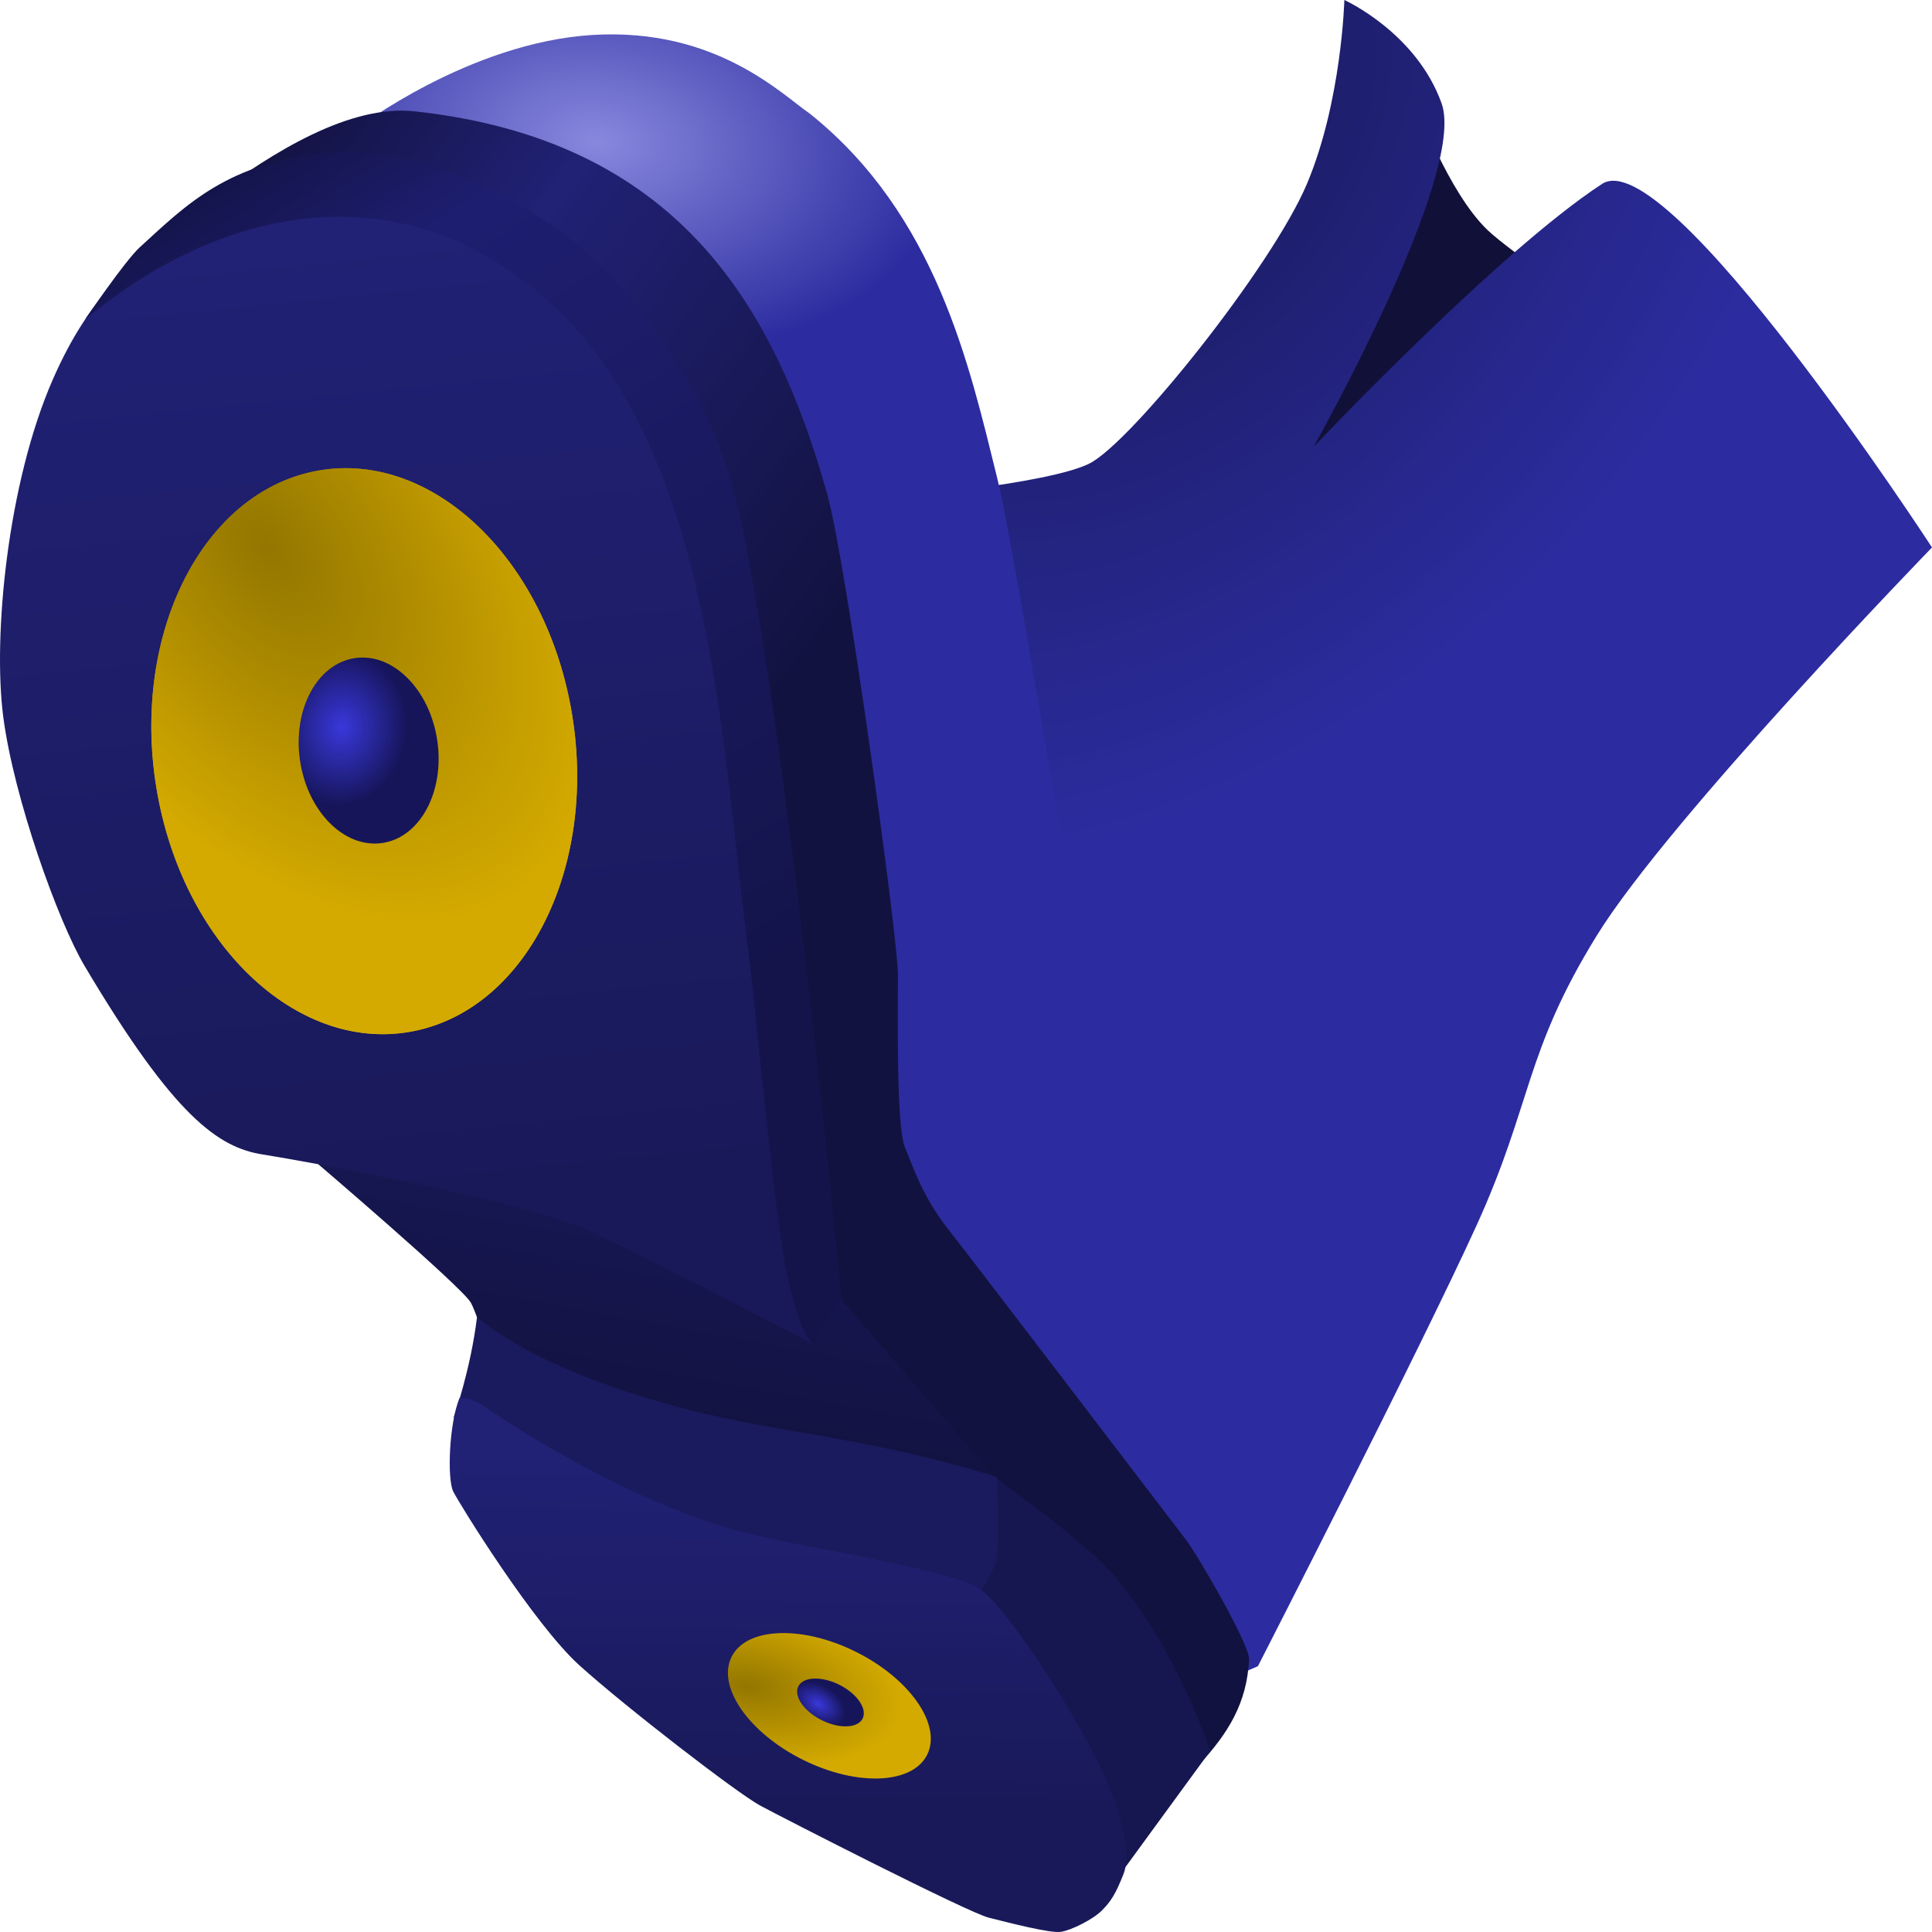
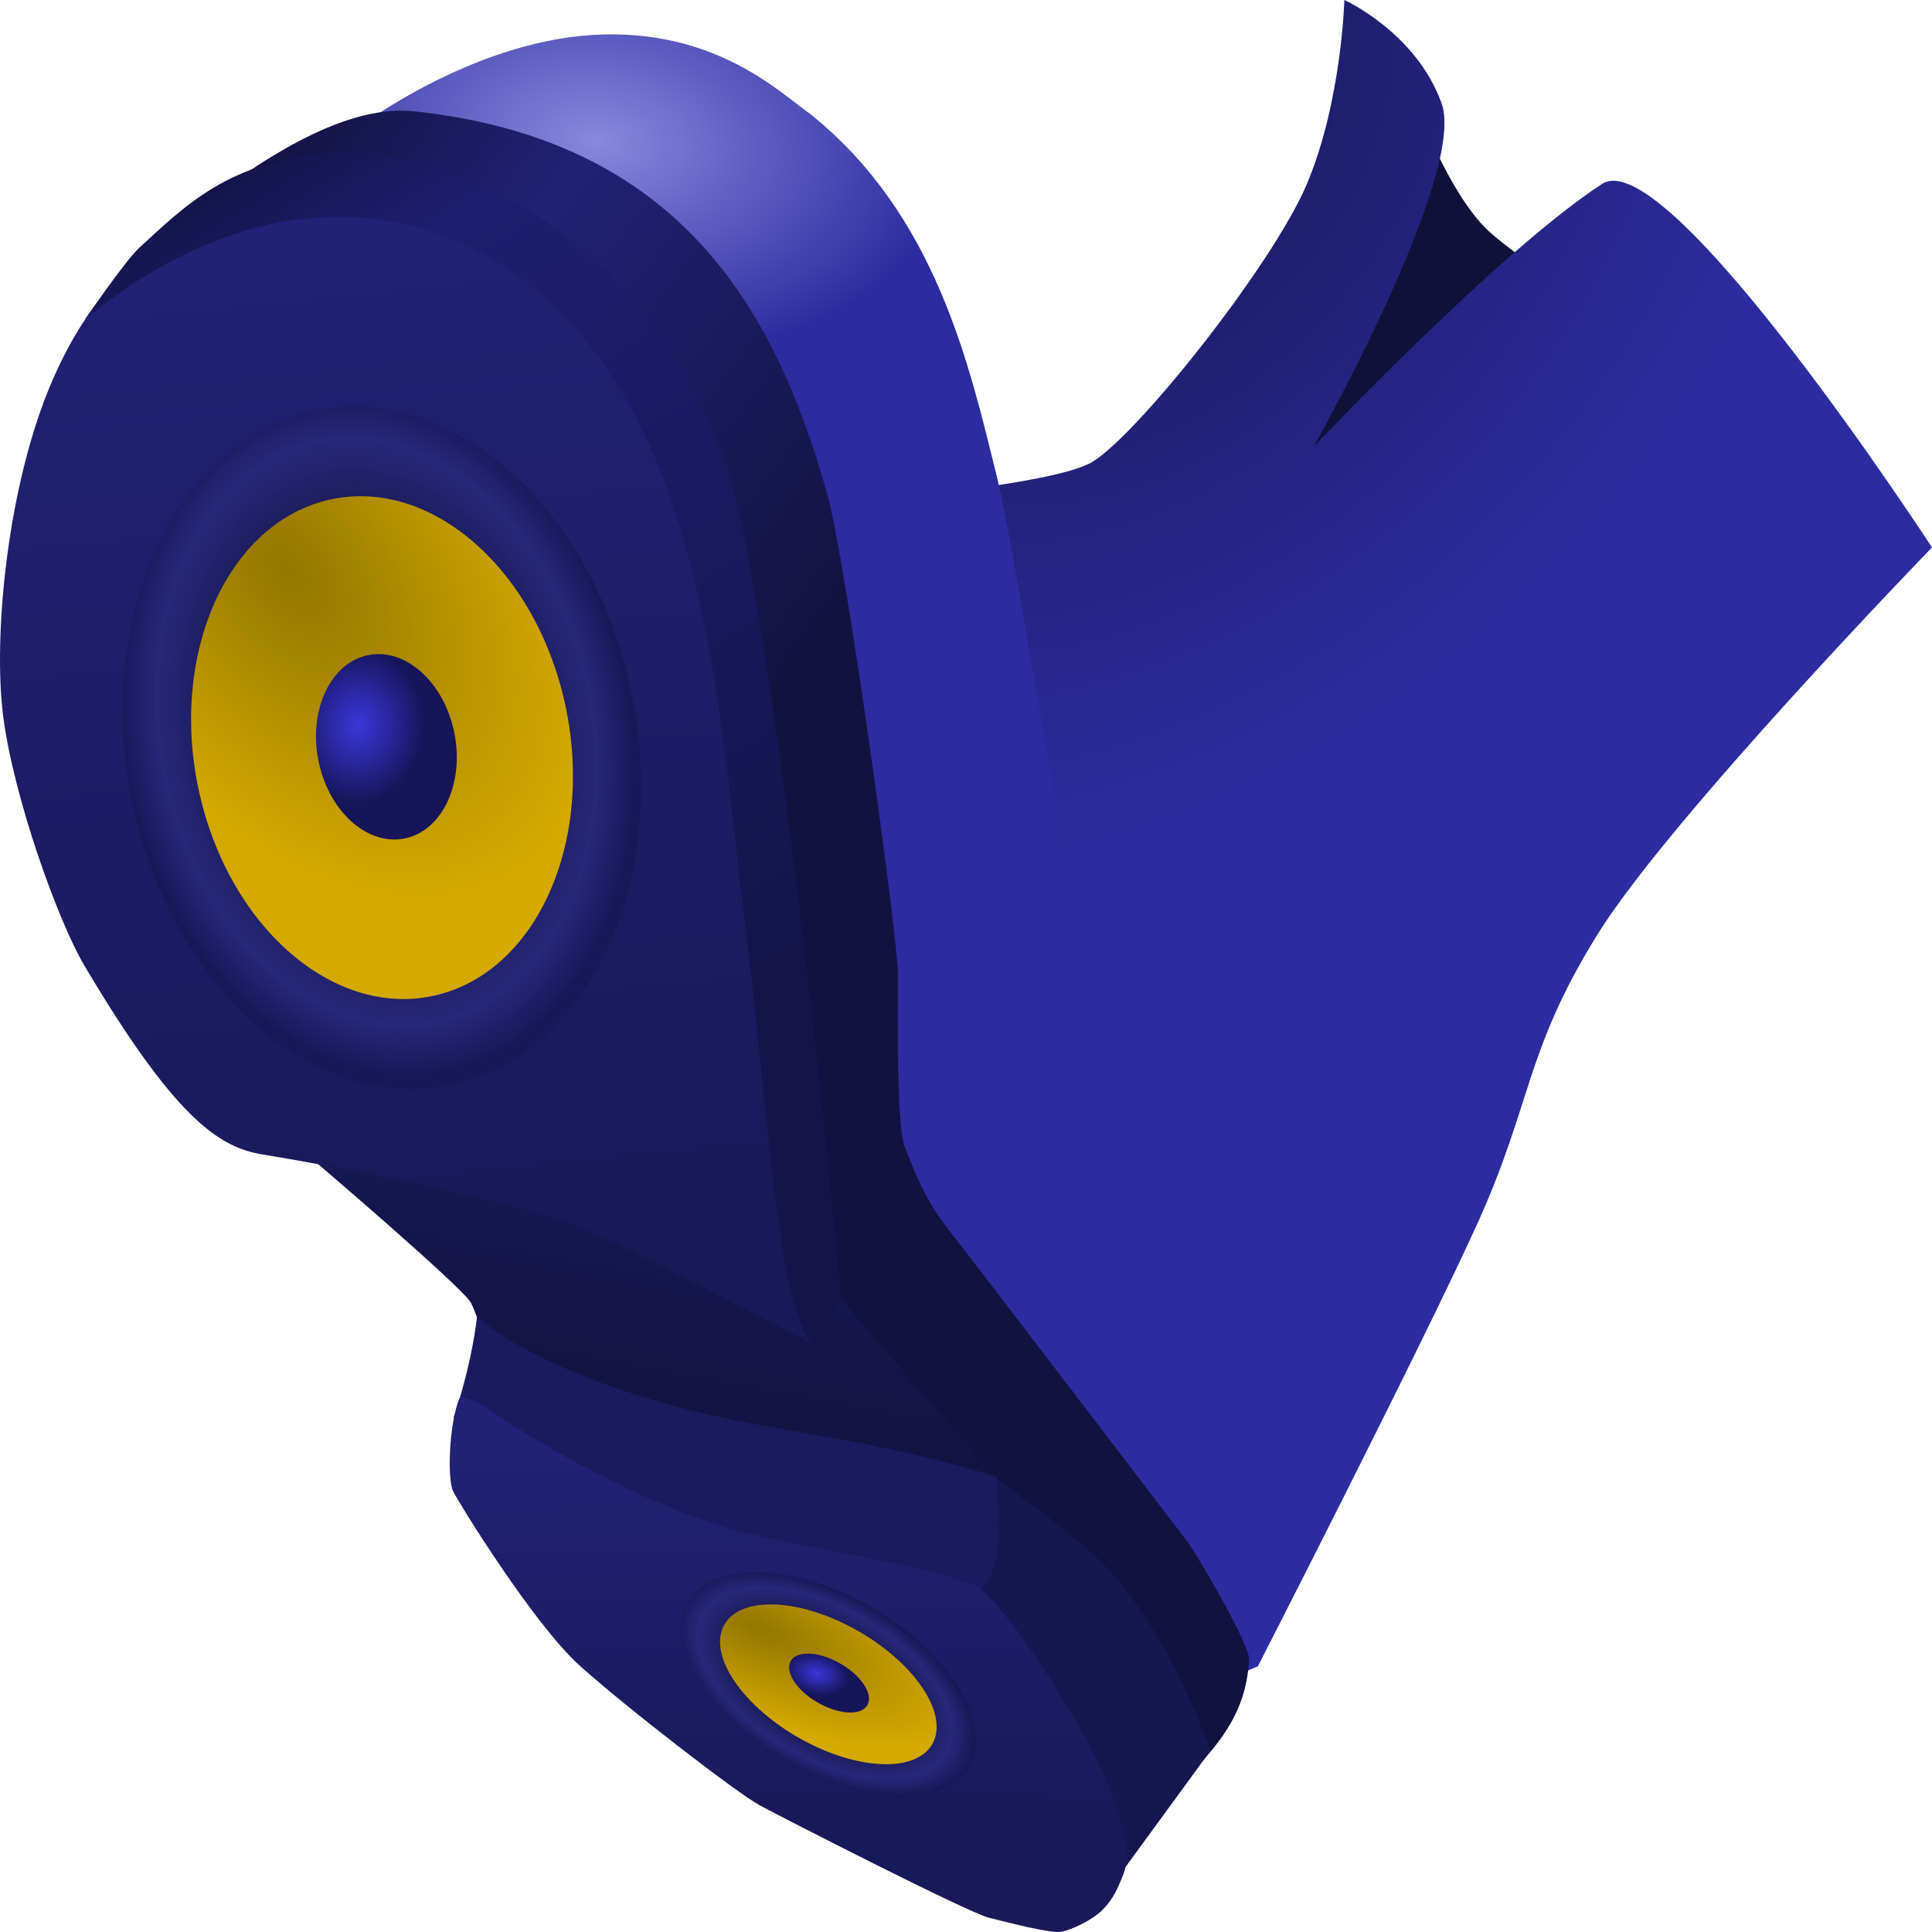
<svg xmlns="http://www.w3.org/2000/svg" xmlns:xlink="http://www.w3.org/1999/xlink" id="svg2" version="1.1" width="256" height="256">
  <defs id="defs6">
+     <linearGradient id="linearGradient4084">
+       <stop id="stop4086" offset="0" style="stop-color:#3434e4;stop-opacity:1;" />
+       <stop style="stop-color:#1d1d5d;stop-opacity:1;" offset="0.67" id="stop4090" />
+       <stop id="stop4092" offset="0.855" style="stop-color:#27277b;stop-opacity:1;" />
+       <stop id="stop4088" offset="1" style="stop-color:#181858;stop-opacity:1;" />
+     </linearGradient>
+     <linearGradient id="linearGradient4074">
+       <stop id="stop4076" offset="0" style="stop-color:#10105e;stop-opacity:1;" />
+       <stop id="stop4078" offset="1" style="stop-color:#3434e4;stop-opacity:1;" />
+     </linearGradient>
    <linearGradient id="linearGradient3875">
      <stop style="stop-color:#3c0000;stop-opacity:1;" offset="0" id="stop3877" />
      <stop id="stop3893" offset="0.125" style="stop-color:#8c0000;stop-opacity:1;" />
      <stop style="stop-color:#a80000;stop-opacity:1;" offset="0.25" id="stop3879" />
      <stop id="stop3881" offset="0.323" style="stop-color:#8c0000;stop-opacity:1;" />
      <stop style="stop-color:#b00000;stop-opacity:1;" offset="0.5" id="stop3883" />
      <stop style="stop-color:#8c0000;stop-opacity:1;" offset="0.57" id="stop3885" />
      <stop id="stop3887" offset="0.75" style="stop-color:#b80000;stop-opacity:1;" />
      <stop style="stop-color:#8c0000;stop-opacity:1;" offset="0.82" id="stop3889" />
      <stop id="stop3891" offset="1" style="stop-color:#c40000;stop-opacity:1;" />
    </linearGradient>
    <linearGradient id="linearGradient3838">
      <stop style="stop-color:#ffffff;stop-opacity:1;" offset="0" id="stop3841" />
      <stop id="stop3865" offset="0.33" style="stop-color:#ffffff;stop-opacity:1;" />
      <stop style="stop-color:#c0c0c0;stop-opacity:1;" offset="1" id="stop3843" />
    </linearGradient>
    <linearGradient id="linearGradient3829">
      <stop id="stop3855" offset="0" style="stop-color:#3c0000;stop-opacity:1;" />
      <stop id="stop3853" offset="0.25" style="stop-color:#a80000;stop-opacity:1;" />
      <stop style="stop-color:#8c0000;stop-opacity:1;" offset="0.323" id="stop3859" />
      <stop id="stop3851" offset="0.5" style="stop-color:#b00000;stop-opacity:1;" />
      <stop id="stop3847" offset="0.57" style="stop-color:#8c0000;stop-opacity:1;" />
      <stop style="stop-color:#b80000;stop-opacity:1;" offset="0.75" id="stop3849" />
      <stop id="stop3863" offset="0.82" style="stop-color:#8c0000;stop-opacity:1;" />
      <stop style="stop-color:#c40000;stop-opacity:1;" offset="1" id="stop3834" />
    </linearGradient>
    <linearGradient id="linearGradient3835">
      <stop style="stop-color:#171753;stop-opacity:1;" offset="0" id="stop3837" />
      <stop style="stop-color:#101039;stop-opacity:1;" offset="1" id="stop3839" />
    </linearGradient>
    <linearGradient id="linearGradient3825">
      <stop style="stop-color:#14144b;stop-opacity:1;" offset="0" id="stop3827" />
      <stop id="stop3833" offset="0.163" style="stop-color:#1e1e71;stop-opacity:1;" />
      <stop style="stop-color:#14144b;stop-opacity:1;" offset="1" id="stop3829" />
    </linearGradient>
    <linearGradient id="linearGradient3813">
      <stop style="stop-color:#121240;stop-opacity:1;" offset="0" id="stop3815" />
      <stop id="stop3821" offset="0.358" style="stop-color:#212176;stop-opacity:1;" />
      <stop style="stop-color:#121240;stop-opacity:1;" offset="1" id="stop3817" />
    </linearGradient>
    <linearGradient id="linearGradient3807">
      <stop id="stop3809" offset="0" style="stop-color:#19195a;stop-opacity:1;" />
      <stop id="stop3811" offset="1" style="stop-color:#212176;stop-opacity:1;" />
    </linearGradient>
    <linearGradient id="linearGradient3920">
      <stop id="stop3922" offset="0" style="stop-color:#ffffff;stop-opacity:0;" />
      <stop style="stop-color:#ffffff;stop-opacity:0.225;" offset="0.191" id="stop3926" />
      <stop id="stop3924" offset="1" style="stop-color:#ffffff;stop-opacity:0;" />
    </linearGradient>
    <linearGradient id="linearGradient3860">
      <stop id="stop3862" offset="0" style="stop-color:#2c2ca0;stop-opacity:1;" />
      <stop id="stop3864" offset="1" style="stop-color:#2c2ca0;stop-opacity:0;" />
    </linearGradient>
    <linearGradient id="linearGradient3852">
      <stop style="stop-color:#19195a;stop-opacity:1;" offset="0" id="stop3854" />
      <stop style="stop-color:#2c2ca0;stop-opacity:1;" offset="1" id="stop3856" />
    </linearGradient>
    <linearGradient id="linearGradient3836">
      <stop style="stop-color:#937600;stop-opacity:1;" offset="0" id="stop3838" />
      <stop style="stop-color:#d4aa00;stop-opacity:1;" offset="1" id="stop3840" />
    </linearGradient>
    <linearGradient id="linearGradient3828">
      <stop style="stop-color:#3434e4;stop-opacity:1;" offset="0" id="stop3830" />
      <stop style="stop-color:#10105e;stop-opacity:1;" offset="1" id="stop3832" />
    </linearGradient>
    <linearGradient id="linearGradient3801">
      <stop id="stop3803" offset="0" style="stop-color:#9f9fff;stop-opacity:0.27;" />
      <stop id="stop3805" offset="1" style="stop-color:#2c2ca0;stop-opacity:0;" />
    </linearGradient>
    <linearGradient id="linearGradient3783">
      <stop style="stop-color:#8888de;stop-opacity:1;" offset="0" id="stop3785" />
      <stop style="stop-color:#2c2ca0;stop-opacity:1;" offset="1" id="stop3787" />
    </linearGradient>
    <radialGradient xlink:href="#linearGradient3783" id="radialGradient3789" cx="163.082" cy="64.23" fx="163.082" fy="64.23" r="77.024" gradientTransform="matrix(0.6003585,0.05493508,-0.03377091,0.3690656,36.86695,138.2685)" gradientUnits="userSpaceOnUse" />
    <radialGradient xlink:href="#linearGradient3801" id="radialGradient3799" cx="245.637" cy="183.656" fx="245.637" fy="183.656" r="77.024" gradientTransform="matrix(1,0,0,1.495826,0,-80.18317)" gradientUnits="userSpaceOnUse" />
-     <radialGradient xlink:href="#linearGradient3828" id="radialGradient3834" cx="139.26" cy="204.944" fx="139.26" fy="204.944" r="29.014" gradientTransform="matrix(-0.9166396,-0.1719097,0.2543516,-0.8612486,208.9047,391.2718)" gradientUnits="userSpaceOnUse" />
-     <radialGradient xlink:href="#linearGradient3836" id="radialGradient3842" cx="136.547" cy="178.927" fx="136.547" fy="178.927" r="29.014" gradientTransform="matrix(1.060137,-0.4774352,0.9548657,1.44209,-181.134,-16.60405)" gradientUnits="userSpaceOnUse" />
    <radialGradient xlink:href="#linearGradient3836" id="radialGradient3848" gradientUnits="userSpaceOnUse" gradientTransform="matrix(1.386558,0.7135972,0.0049146,1.046156,-52.11834,-106.4732)" cx="128.529" cy="193.252" fx="128.529" fy="193.252" r="29.014" />
    <radialGradient xlink:href="#linearGradient3828" id="radialGradient3850" gradientUnits="userSpaceOnUse" gradientTransform="matrix(-1.237069,-0.0303833,0.08133225,-1.376683,288.7591,475.8085)" cx="140.97" cy="197.628" fx="140.97" fy="197.628" r="29.014" />
    <radialGradient xlink:href="#linearGradient3852" id="radialGradient3858" cx="286.465" cy="87.595" fx="286.465" fy="87.595" r="136.855" gradientTransform="matrix(0.4285355,0.4027692,-0.5547529,0.5902421,128.7954,2.812087)" gradientUnits="userSpaceOnUse" />
    <linearGradient xlink:href="#linearGradient3807" id="linearGradient3885" x1="155.121" y1="390.779" x2="155.84" y2="343.833" gradientUnits="userSpaceOnUse" />
    <linearGradient xlink:href="#linearGradient3807" id="linearGradient3904" x1="106.686" y1="310.909" x2="93.521" y2="180.275" gradientUnits="userSpaceOnUse" />
    <linearGradient xlink:href="#linearGradient3813" id="linearGradient3819" x1="83.906" y1="174.974" x2="164.741" y2="235.366" gradientUnits="userSpaceOnUse" />
    <linearGradient xlink:href="#linearGradient3825" id="linearGradient3831" x1="73.315" y1="181.96" x2="141.026" y2="289.46" gradientUnits="userSpaceOnUse" />
    <linearGradient xlink:href="#linearGradient3835" id="linearGradient3841" x1="149.68" y1="313.633" x2="141.841" y2="355.883" gradientUnits="userSpaceOnUse" />
    <linearGradient xlink:href="#linearGradient3838" id="linearGradient3845" x1="655.363" y1="231.459" x2="655.363" y2="355.28" gradientUnits="userSpaceOnUse" />
    <radialGradient xlink:href="#linearGradient3875" id="radialGradient3873" gradientUnits="userSpaceOnUse" gradientTransform="matrix(2.096255,-1.7297164e-8,1.7424412e-8,2.111676,110.6974,-148.6635)" cx="2.196" cy="132.017" fx="2.196" fy="132.017" r="514.5" />
    <radialGradient xlink:href="#linearGradient3828-1" id="radialGradient4007" gradientUnits="userSpaceOnUse" gradientTransform="matrix(-0.9166396,-0.1719097,0.2543516,-0.8612486,208.9047,391.2718)" cx="139.26" cy="204.944" fx="139.26" fy="204.944" r="29.014" />
    <linearGradient id="linearGradient3828-1">
      <stop style="stop-color:#3434e4;stop-opacity:1;" offset="0" id="stop3830-7" />
      <stop style="stop-color:#10105e;stop-opacity:1;" offset="1" id="stop3832-4" />
    </linearGradient>
    <radialGradient xlink:href="#linearGradient3836-0" id="radialGradient4005" gradientUnits="userSpaceOnUse" gradientTransform="matrix(1.060137,-0.4774352,0.9548657,1.44209,-181.134,-16.60405)" cx="136.547" cy="178.927" fx="136.547" fy="178.927" r="29.014" />
    <linearGradient id="linearGradient3836-0">
      <stop style="stop-color:#937600;stop-opacity:1;" offset="0" id="stop3838-9" />
      <stop style="stop-color:#d4aa00;stop-opacity:1;" offset="1" id="stop3840-4" />
    </linearGradient>
-     <radialGradient r="29.014" fy="178.927" fx="136.547" cy="178.927" cx="136.547" gradientTransform="matrix(1.060137,-0.4774352,0.9548657,1.44209,-181.134,-16.60405)" gradientUnits="userSpaceOnUse" id="radialGradient4029" xlink:href="#linearGradient3836-0" />
-     <radialGradient xlink:href="#linearGradient3828-1" id="radialGradient4058" gradientUnits="userSpaceOnUse" gradientTransform="matrix(-0.9166396,-0.1719097,0.2543516,-0.8612486,208.9047,391.2718)" cx="139.26" cy="204.944" fx="139.26" fy="204.944" r="29.014" />
-     <radialGradient xlink:href="#linearGradient3828" id="radialGradient4060" gradientUnits="userSpaceOnUse" gradientTransform="matrix(-0.9166396,-0.1719097,0.2543516,-0.8612486,208.9047,391.2718)" cx="139.26" cy="204.944" fx="139.26" fy="204.944" r="29.014" />
+     <radialGradient xlink:href="#linearGradient4084" id="radialGradient4064" gradientUnits="userSpaceOnUse" gradientTransform="matrix(0.9902272,-0.00282956,0.00501866,1.07207,10.74804,-9.229677)" cx="132.016" cy="195.115" fx="132.016" fy="195.115" r="29.014" />
+     <radialGradient xlink:href="#linearGradient3836" id="radialGradient4096" gradientUnits="userSpaceOnUse" gradientTransform="matrix(1.060137,-0.4774352,0.9548657,1.44209,-181.134,-16.60405)" cx="136.547" cy="178.927" fx="136.547" fy="178.927" r="29.014" />
+     <radialGradient xlink:href="#linearGradient3828" id="radialGradient4098" gradientUnits="userSpaceOnUse" gradientTransform="matrix(-0.9166396,-0.1719097,0.2543516,-0.8612486,208.9047,391.2718)" cx="139.26" cy="204.944" fx="139.26" fy="204.944" r="29.014" />
+     <radialGradient xlink:href="#linearGradient4084" id="radialGradient4106" gradientUnits="userSpaceOnUse" gradientTransform="matrix(1.060952,-0.00702518,0.0084299,1.072604,0.7457424,-8.779962)" cx="132.016" cy="195.115" fx="132.016" fy="195.115" r="29.014" />
+     <radialGradient xlink:href="#linearGradient3836" id="radialGradient4108" gradientUnits="userSpaceOnUse" gradientTransform="matrix(1.257356,-0.5462448,0.7164804,1.929956,-166.4161,-96.05416)" cx="147.336" cy="183.633" fx="147.336" fy="183.633" r="29.014" />
+     <radialGradient xlink:href="#linearGradient3828" id="radialGradient4110" gradientUnits="userSpaceOnUse" gradientTransform="matrix(-0.9456864,0.01081724,-0.2685504,-0.7751016,321.7782,350.1697)" cx="126.482" cy="208.834" fx="126.482" fy="208.834" r="29.014" />
+     <radialGradient xlink:href="#linearGradient4084" id="radialGradient4112" gradientUnits="userSpaceOnUse" gradientTransform="matrix(0.9902272,-0.00282956,0.00501866,1.07207,10.74804,-9.229677)" cx="132.048" cy="194.356" fx="132.048" fy="194.356" r="29.014" />
  </defs>
  <g style="display:none" id="g3867">
    <rect y="-782" x="-63.445" height="1820" width="1024" id="rect3869" style="fill:url(#radialGradient3873);fill-opacity:1;stroke:none" />
  </g>
  <g id="layer9" style="display:none">
    <rect style="fill:none;stroke:none" id="rect3058" width="1024" height="500" x="-63.445" y="-122" />
  </g>
  <g id="layer7" />
  <g id="layer6">
    <path style="fill:#101039;fill-opacity:1;stroke:none" d="m 187.625,13.75 c 0,0 4.25,11.75 9.5,16.75 5.838,5.56 45.75,31.625 45.75,31.625 L 165,115 141.5,88 z" id="path3867" />
  </g>
  <g id="layer2" style="display:inline" transform="translate(-53.52939,-152.1738)">
    <path style="fill:url(#radialGradient3858);fill-opacity:1;stroke:none" d="m 226.708,176.529 c -4.607,10.931 -23.296,34.315 -28.838,37.069 -10.591,5.264 -78.633,8.292 -78.633,8.292 l 91.151,155.276 9.821,-4.209 c 0,0 21.629,-42.258 28.994,-58.456 7.365,-16.198 6.32,-22.817 15.9,-38.347 9.58,-15.53 44.427,-51.441 44.427,-51.441 0,0 -35.039,-53.845 -43.725,-48.168 -13.869,9.065 -38.217,34.836 -38.217,34.836 0,0 20.327,-36.081 16.963,-45.502 -3.365,-9.421 -12.888,-13.706 -12.888,-13.706 0,0 -0.348,13.424 -4.954,24.355 z" id="path2990" />
  </g>
  <g id="layer3" style="display:inline" transform="translate(-53.52939,-152.1738)">
    <path style="fill:url(#radialGradient3789);fill-opacity:1;stroke:none" d="m 100.802,169.205 c 0,0 14.88,-11.408 31.249,-12.4 16.369,-0.992 25.131,7.936 28.769,10.416 16.787,13.404 21.169,33.458 24.801,48.114 2.047,8.261 7.278,41.325 9.59,53.404 2.037,10.645 21,26.293 -14.219,45.799 -43.975,24.354 -80.189,-145.333 -80.189,-145.333 z" id="path2993" />
  </g>
  <g id="layer4" style="display:inline" transform="translate(-53.52939,-152.1738)">
    <path style="fill:url(#linearGradient3819);fill-opacity:1;stroke:none" d="m 212.375,386.051 c 0,0 -93.332,-83.649 -111.175,-118.153 -7.604,-14.705 -19.416,-89.717 -19.416,-89.717 7.975,-5.864 18.038,-12.198 26.721,-11.252 34.692,3.782 47.611,25.617 54.65,50.768 2.476,8.848 9.353,58.69 9.353,63.6 0,4.91 -0.234,20.109 0.935,22.915 1.169,2.806 2.338,6.547 5.846,10.99 3.507,4.443 29.696,38.815 31.332,40.919 1.637,2.104 8.505,14.031 8.418,15.9 -0.269,5.781 -2.723,9.783 -6.664,14.029 z" id="path3777" />
    <path style="fill:url(#linearGradient3841);fill-opacity:1;stroke:none;display:inline" d="m 94.879,305.733 c 0,0 19.875,16.952 21.044,19.057 1.169,2.104 4.91,14.672 4.91,14.672 0,0 21.278,12.159 30.163,12.86 8.885,0.701 35.215,-3.363 35.215,-3.363 l -22.635,-26.297 c 0,0 -22.821,-21.543 -39.423,-23.18 -16.602,-1.637 -29.276,6.251 -29.276,6.251 z" id="path3779" />
    <path style="fill:url(#linearGradient3904);fill-opacity:1;stroke:none" d="m 103.505,177.836 c -11.139,-1.079 -16.096,-1.564 -22.94,2.607 -8.966,5.463 -15.031,10.547 -20.057,22.057 -5.962,13.651 -7.95,33.904 -6.547,44.66 1.403,10.756 7.248,27.054 10.756,32.969 11.925,20.109 17.771,24.084 23.616,25.019 5.846,0.935 34.84,6.079 44.193,10.522 9.353,4.443 28.527,14.497 28.527,14.497 0,0 0,-38.581 -2.338,-60.093 -2.338,-21.512 -8.418,-55.416 -13.796,-65.237 -5.378,-9.821 -27.185,-25.624 -41.413,-27.001 z" id="path3764" />
    <path style="fill:url(#linearGradient3831);fill-opacity:1;stroke:none" d="m 64.815,194.485 c 18.322,-15.157 40.576,-19.06 59.058,-4.378 24.099,19.144 25.044,59.308 28.897,88.821 0.976,7.477 3.371,35.106 5.241,43.056 1.871,7.95 3.274,8.184 3.274,8.184 0,0 3.04,-5.378 3.741,-5.846 0,0 -6.436,-69.402 -13.089,-102.085 -1.957,-9.614 -5.343,-19.453 -16.964,-32.915 -7.541,-8.736 -24.869,-18.272 -37.901,-16.947 -13.398,1.363 -18.708,6.79 -25.048,12.589 -1.924,1.76 -7.211,9.519 -7.211,9.519 z" id="path3766" />
    <path style="fill:#161650;stroke:none" d="m 185.291,347.925 c 0,0 -1.837,4.222 -4.124,8.899 -2.064,4.222 -2.863,9.124 -2.863,9.124 0,0 9.695,19.967 11.098,24.878 1.403,4.91 12.626,9.607 12.626,9.607 l 11.867,-16.251 c 0,0 -4.443,-13.679 -12.86,-23.382 -4.022,-4.636 -15.744,-12.874 -15.744,-12.874 z" id="path3768" />
    <path style="fill:#1a1a5e;fill-opacity:1;stroke:none" d="m 116.741,326.66 c -0.861,7.097 -3.098,13.328 -3.098,13.328 0,0 28.415,19.284 38.469,21.505 10.054,2.221 27.252,6.118 27.252,6.118 0,0 6.121,-5.526 6.355,-9.852 0.234,-4.326 -0.091,-9.863 -0.091,-9.863 -15.672,-4.924 -27.592,-5.772 -38.606,-8.375 -22.622,-5.39 -30.28,-12.86 -30.28,-12.86 z" id="path3770" />
    <path style="fill:url(#linearGradient3885);fill-opacity:1;stroke:none;display:inline" d="m 114.425,337.399 c -1.403,3.39 -1.659,10.773 -0.84,12.409 0.818,1.637 10.639,17.537 16.718,23.032 6.079,5.495 20.927,16.952 23.967,18.589 3.04,1.637 27.474,14.146 30.28,14.848 2.806,0.701 8.184,2.104 9.587,1.871 1.403,-0.234 4.209,-1.637 5.378,-2.806 1.169,-1.169 1.828,-2.15 2.88,-4.839 1.052,-2.689 -0.058,-8.169 -3.624,-15.315 -3.694,-7.403 -12.839,-21.634 -16.208,-22.986 -7.759,-3.114 -25.097,-5.157 -33.895,-7.945 -10.512,-3.331 -22.983,-10.212 -30.715,-15.566 -2.229,-1.544 -3.528,-1.291 -3.528,-1.291 z" id="path3772" />
  </g>
  <g id="layer8" style="display:inline" />
  <g id="layer5" transform="translate(-53.52939,-152.1738)">
-     <path style="fill:url(#radialGradient3842);fill-opacity:1;stroke:none" id="path3824" d="m 171.704,200.243 c 0,17.075 -12.99,30.916 -29.014,30.916 -16.024,0 -29.014,-13.842 -29.014,-30.916 0,-17.075 12.99,-30.916 29.014,-30.916 16.024,0 29.014,13.842 29.014,30.916 z" transform="matrix(0.9439995,-0.1973068,0.2180884,1.198548,-76.57643,39.86249)" />
-     <path transform="matrix(0.3102871,-0.06485359,0.07168438,0.3939557,43.16474,182.0763)" d="m 171.704,200.243 c 0,17.075 -12.99,30.916 -29.014,30.916 -16.024,0 -29.014,-13.842 -29.014,-30.916 0,-17.075 12.99,-30.916 29.014,-30.916 16.024,0 29.014,13.842 29.014,30.916 z" id="path3826" style="fill:url(#radialGradient3834);fill-opacity:1;stroke:none;opacity:0.96" />
-     <path transform="matrix(0.9439995,-0.1973068,0.2180884,1.198548,-76.57643,39.86249)" d="m 171.704,200.243 c 0,17.075 -12.99,30.916 -29.014,30.916 -16.024,0 -29.014,-13.842 -29.014,-30.916 0,-17.075 12.99,-30.916 29.014,-30.916 16.024,0 29.014,13.842 29.014,30.916 z" id="path4001" style="fill:url(#radialGradient3842);fill-opacity:1;stroke:none" />
-     <path style="opacity:0.96;fill:url(#radialGradient4060);fill-opacity:1;stroke:none" id="path4003" d="m 171.704,200.243 a 29.014,30.916 0 1 1 -58.028,0 29.014,30.916 0 1 1 58.028,0 z" transform="matrix(0.3102871,-0.06485359,0.07168438,0.3939557,43.74808,181.993)" />
-     <path transform="matrix(0.09778803,-0.2576733,0.4249054,0.19672,64.38682,375.5759)" d="m 171.704,200.243 a 29.014,30.916 0 1 1 -58.028,0 29.014,30.916 0 1 1 58.028,0 z" id="path4001-8" style="fill:url(#radialGradient4029);fill-opacity:1;stroke:none" />
-     <path style="opacity:0.96;fill:url(#radialGradient4058);fill-opacity:1;stroke:none" id="path4003-8" d="m 171.704,200.243 a 29.014,30.916 0 1 1 -58.028,0 29.014,30.916 0 1 1 58.028,0 z" transform="matrix(0.03214235,-0.08469569,0.1396639,0.06466072,131.0187,376.8956)" />
+     <path style="fill:url(#radialGradient4112);fill-opacity:1;stroke:none;filter:url(#filter4070)" id="path4062" d="m 171.704,200.243 a 29.014,30.916 0 1 1 -58.028,0 29.014,30.916 0 1 1 58.028,0 z" transform="matrix(1.131256,-0.2898851,0.3288314,1.438057,-123.1147,4.641194)" />
+     <path transform="matrix(0.832753,-0.2133934,0.242063,1.058598,-63.1463,69.71034)" d="m 171.704,200.243 a 29.014,30.916 0 1 1 -58.028,0 29.014,30.916 0 1 1 58.028,0 z" id="path4001" style="fill:url(#radialGradient4096);fill-opacity:1;stroke:none" />
+     <path style="opacity:0.96;fill:url(#radialGradient4098);fill-opacity:1;stroke:none" id="path4003" d="m 171.704,200.243 a 29.014,30.916 0 1 1 -58.028,0 29.014,30.916 0 1 1 58.028,0 z" transform="matrix(0.3070707,-0.07868704,0.08925871,0.3903494,43.0406,184.1916)" />
+     <path transform="matrix(0.1581839,-0.3457244,0.6127481,0.333363,18.01904,357.9332)" d="m 173.607,200.243 a 30.916,30.916 0 1 1 -61.833,0 30.916,30.916 0 1 1 61.833,0 z" id="path4100" style="fill:url(#radialGradient4106);fill-opacity:1;stroke:none;filter:url(#filter4070)" />
+     <path style="fill:url(#radialGradient4108);fill-opacity:1;stroke:none" id="path4102" d="m 171.704,200.243 a 29.014,30.916 0 1 1 -58.028,0 29.014,30.916 0 1 1 58.028,0 z" transform="matrix(0.1164441,-0.2544984,0.4510629,0.2453988,56.35119,362.5303)" />
+     <path transform="matrix(0.0429378,-0.09384417,0.1663257,0.09048877,123.9519,370.4602)" d="m 171.704,200.243 a 29.014,30.916 0 1 1 -58.028,0 29.014,30.916 0 1 1 58.028,0 z" id="path4104" style="opacity:0.96;fill:url(#radialGradient4110);fill-opacity:1;stroke:none" />
  </g>
  <g id="layer1" style="display:none">
    <text xml:space="preserve" style="font-size:147.406px;font-style:normal;font-variant:normal;font-weight:normal;font-stretch:normal;line-height:125%;letter-spacing:0px;word-spacing:0px;fill:url(#linearGradient3845);fill-opacity:1;stroke:none;font-family:Racing Sans One;-inkscape-font-specification:Racing Sans One" x="367.156" y="330.516" id="text3050" transform="translate(-53.52939,-152.1738)">
      <tspan id="tspan3052" x="367.156" y="330.516" style="fill:url(#linearGradient3845);fill-opacity:1">StepDub</tspan>
    </text>
  </g>
</svg>
